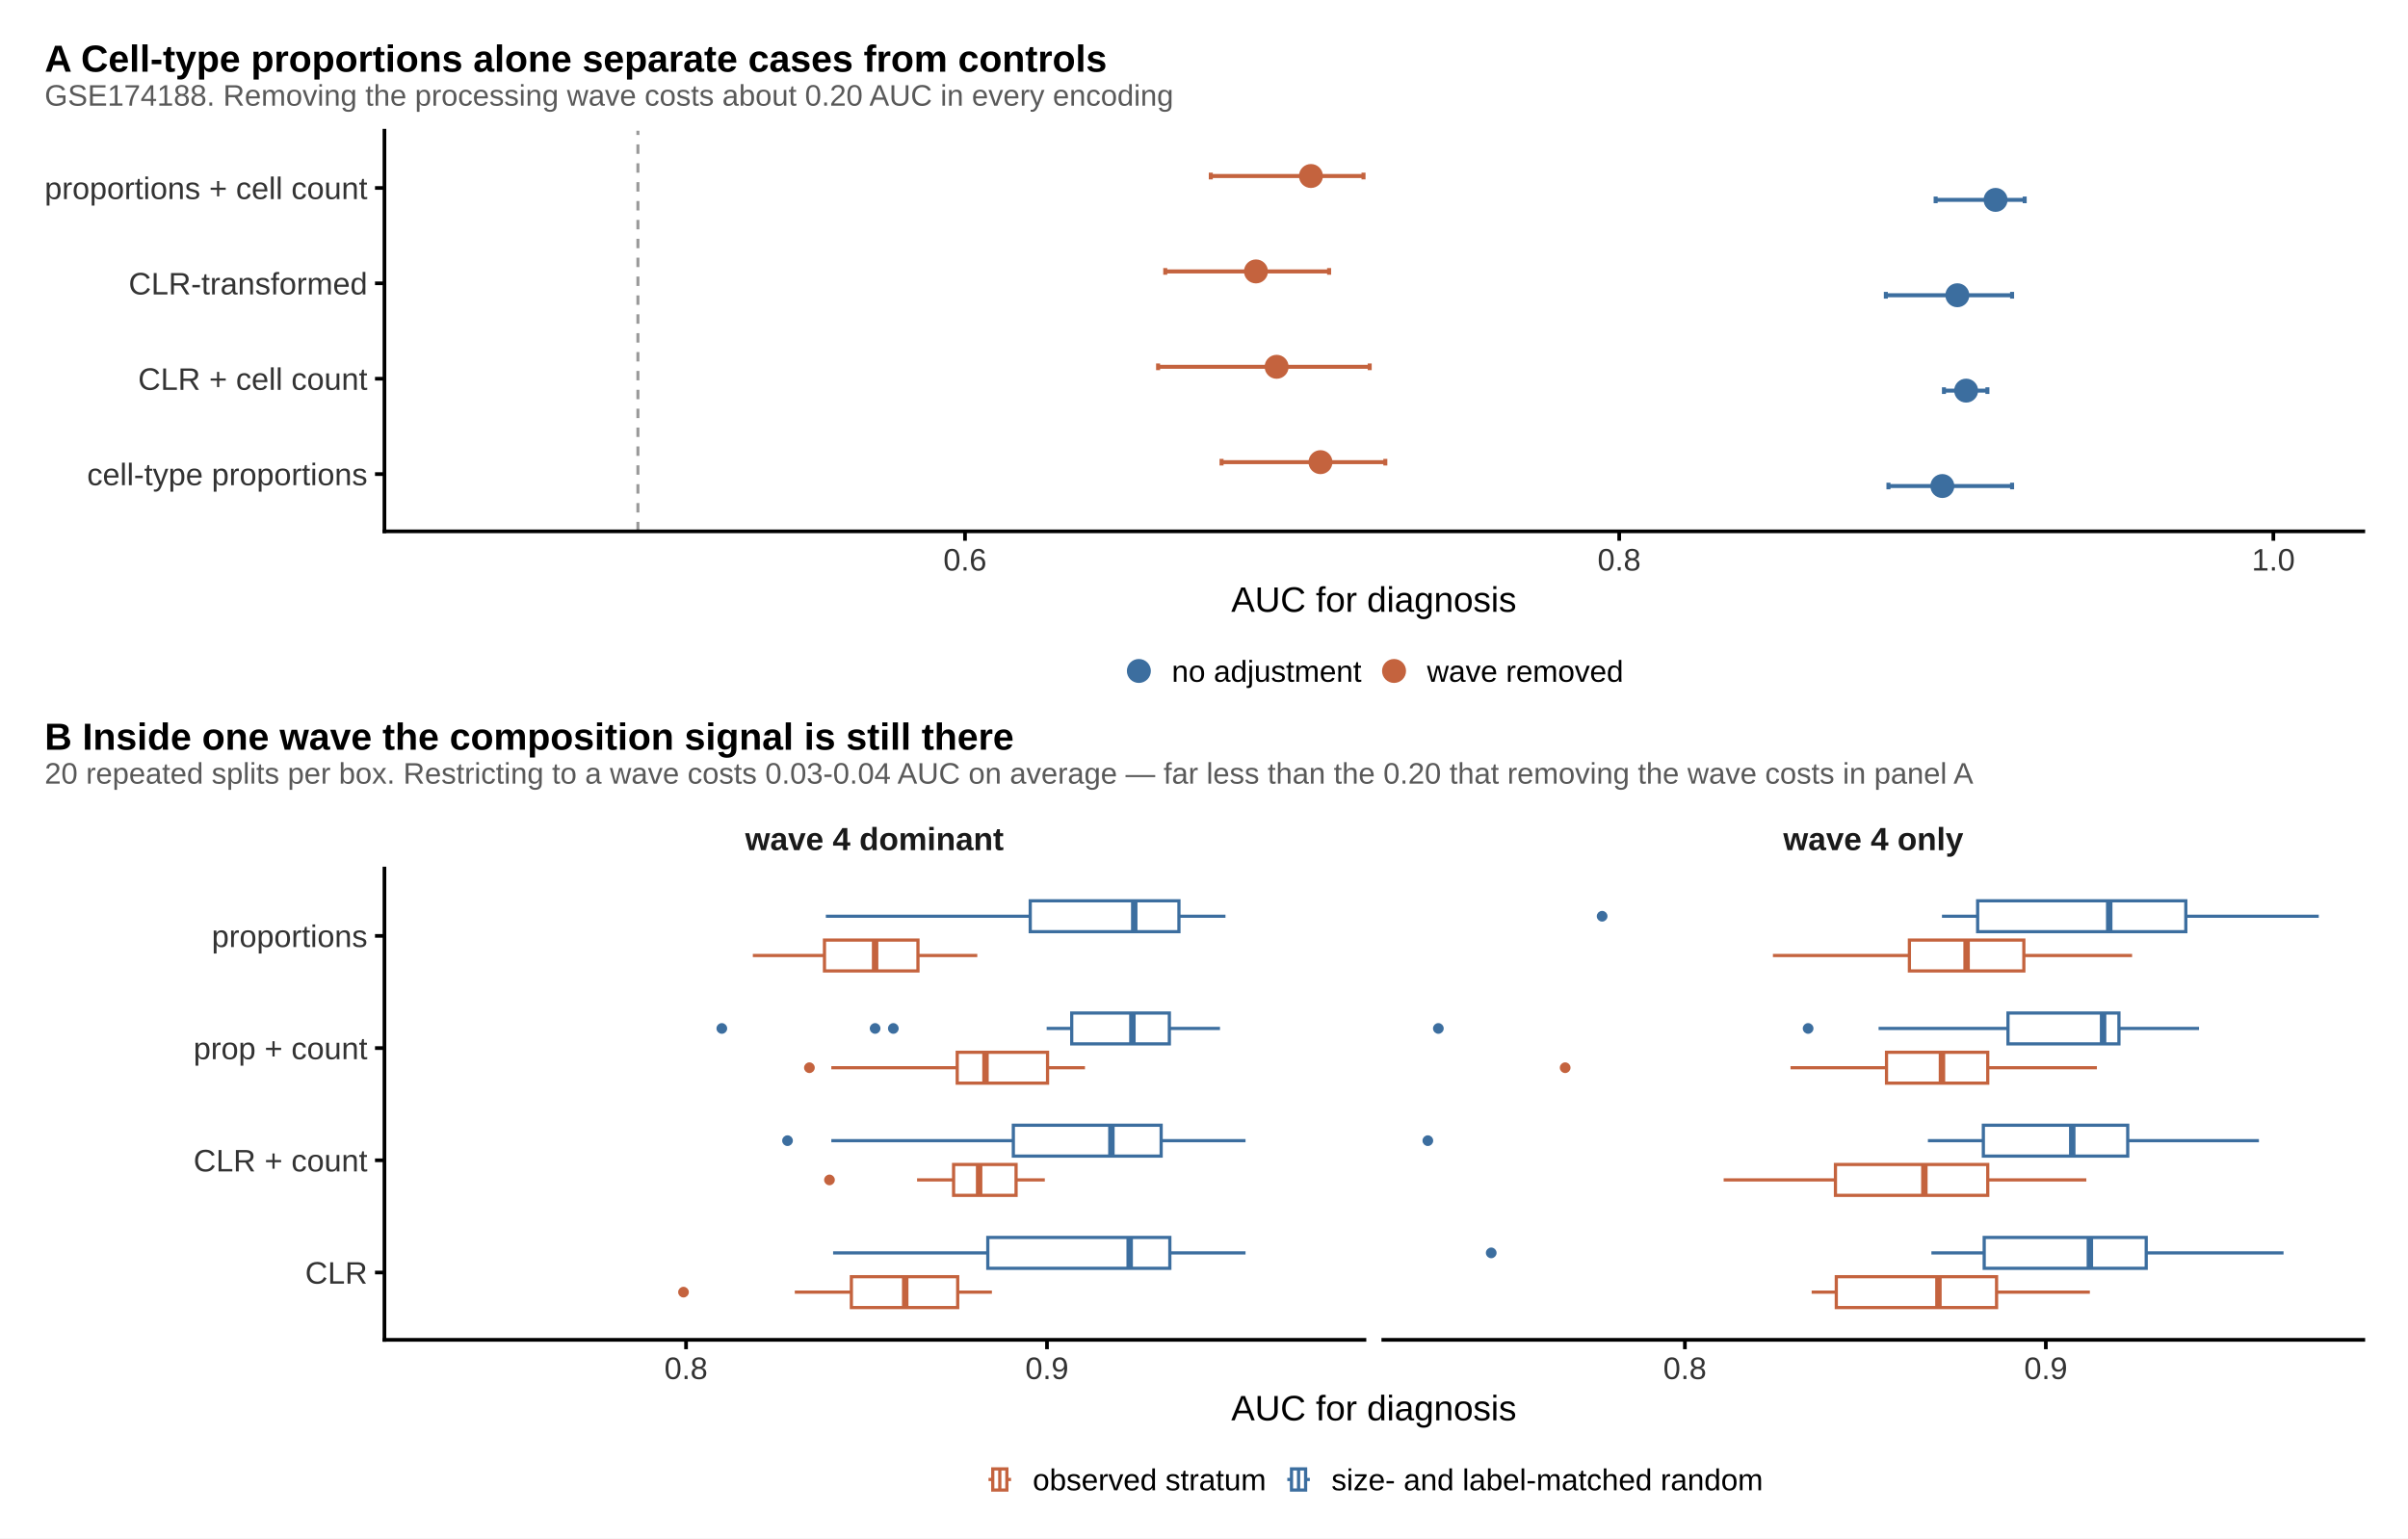
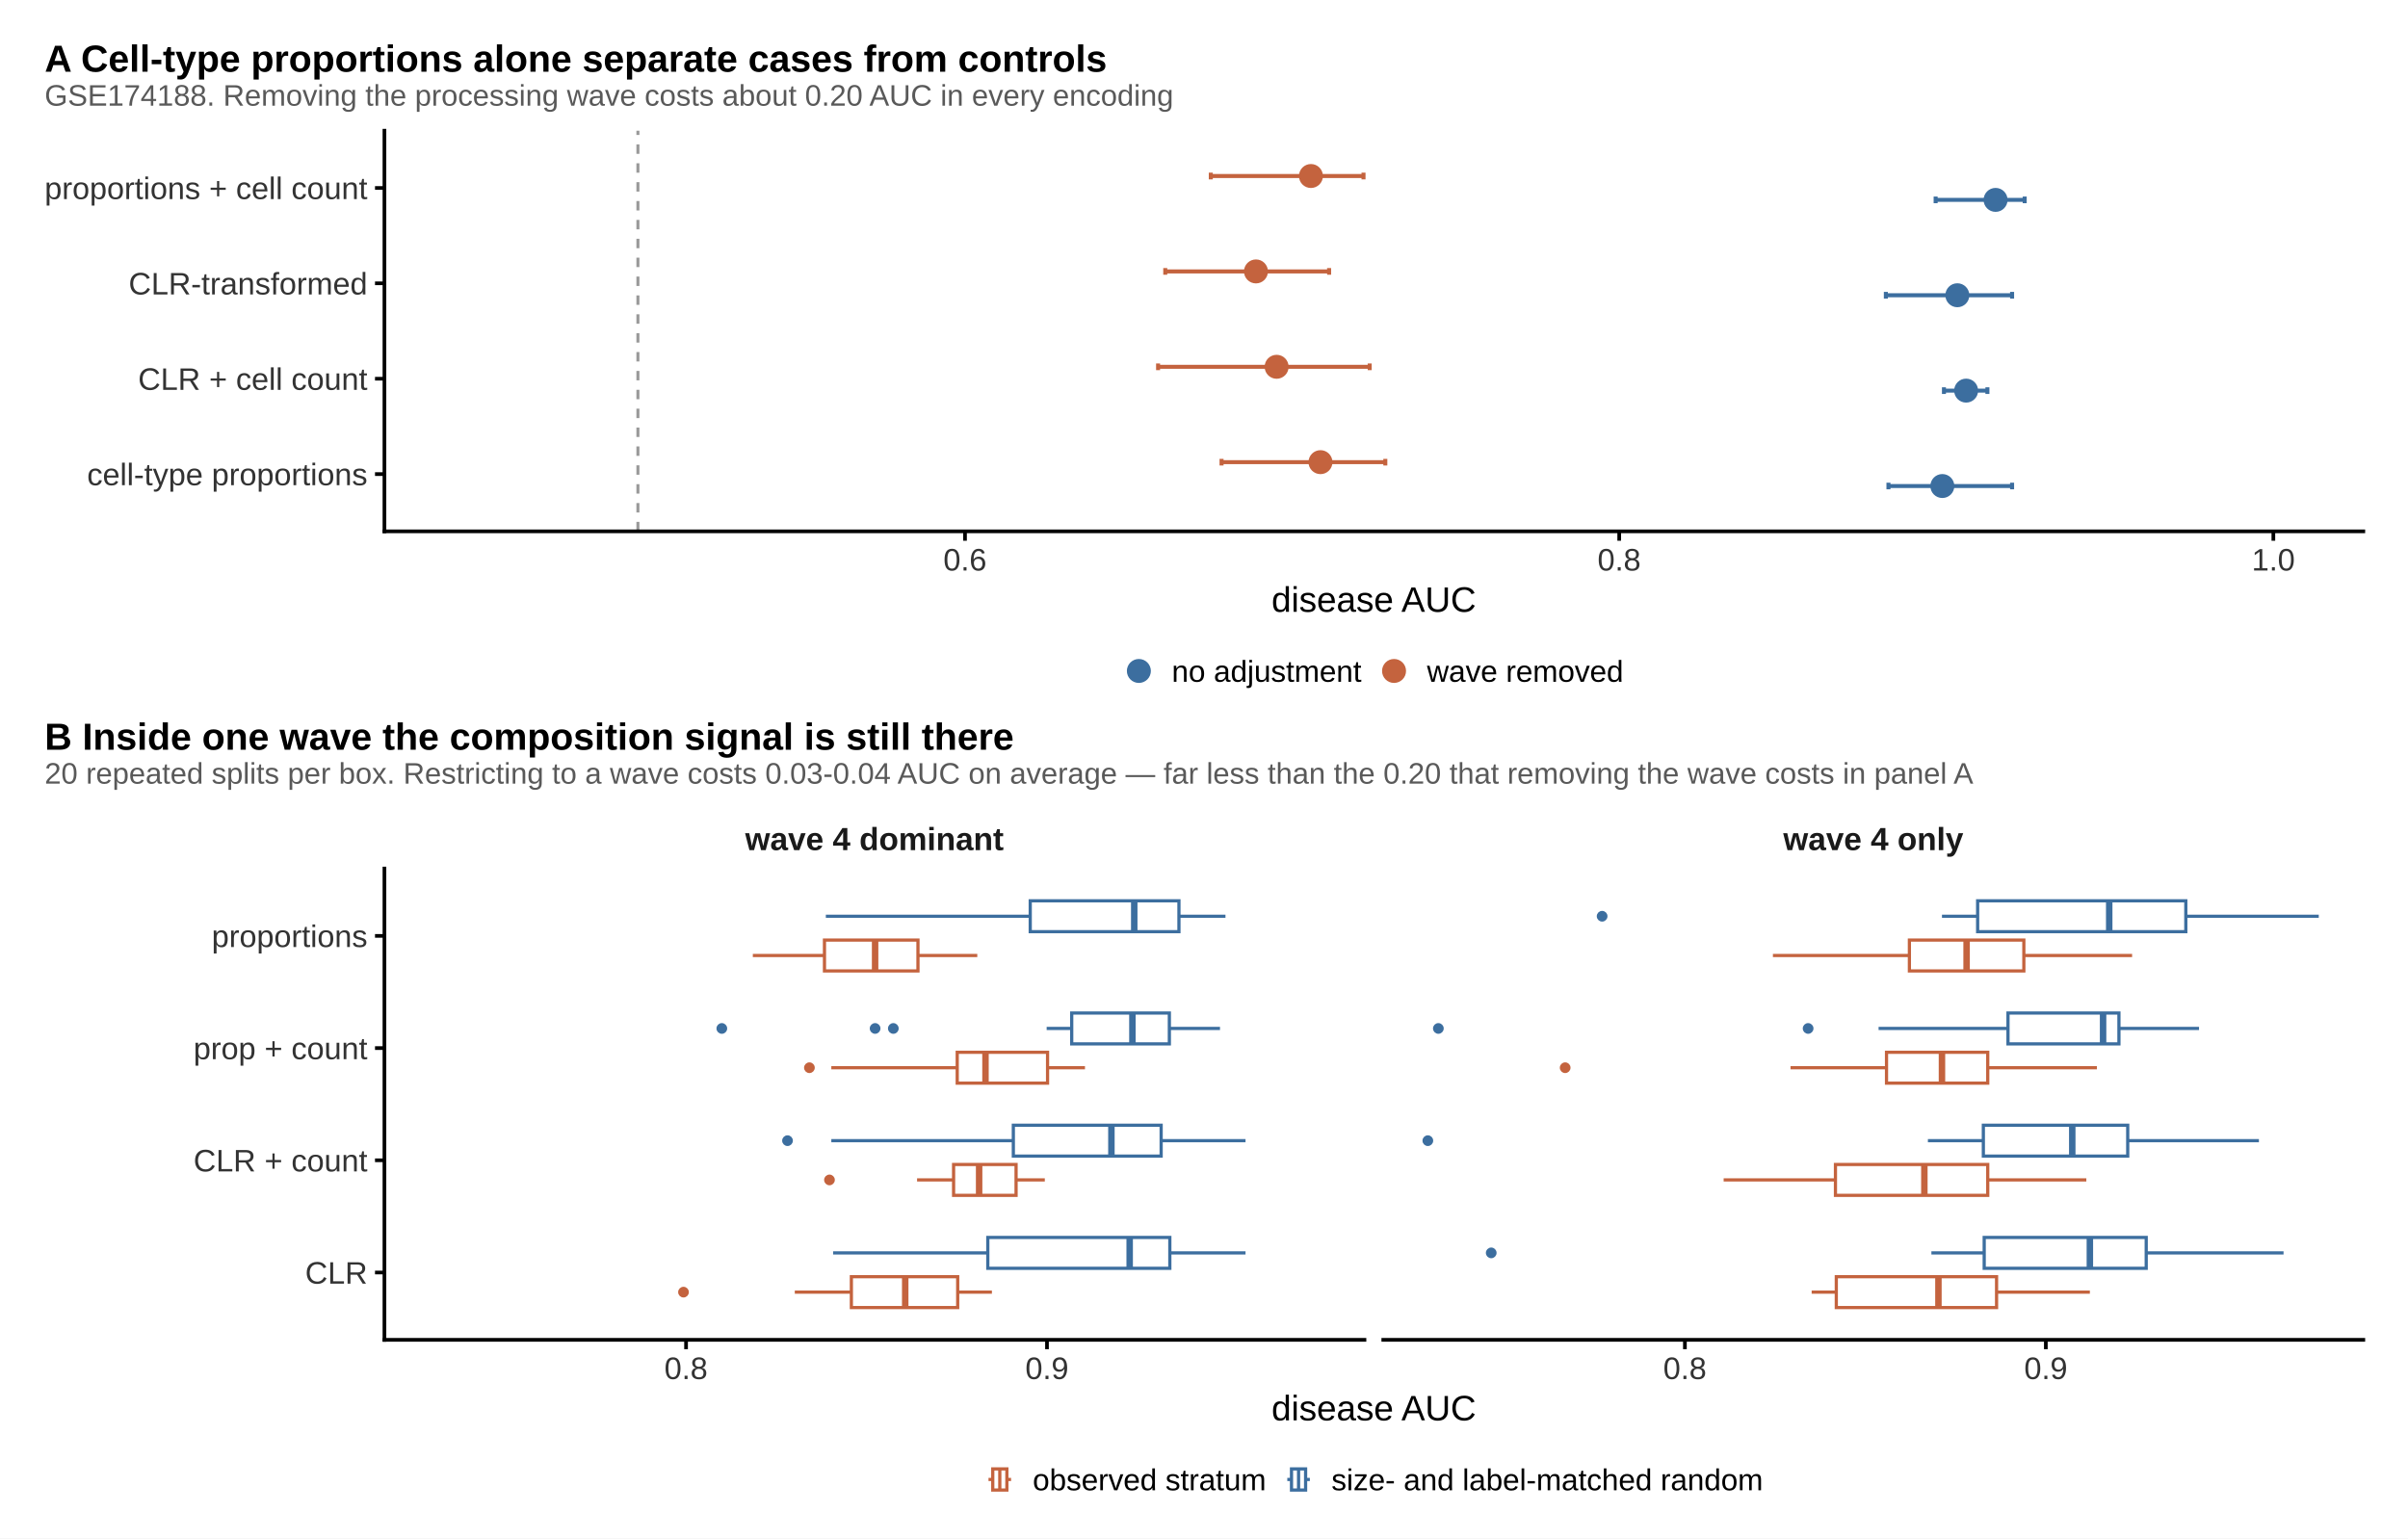
<svg xmlns="http://www.w3.org/2000/svg" width="510.24pt" height="325.98pt" viewBox="0 0 510.24 325.98">
  <g class="svglite">
    <defs>
      <style type="text/css">
    .svglite line, .svglite polyline, .svglite polygon, .svglite path, .svglite rect, .svglite circle {
      fill: none;
      stroke: #000000;
      stroke-linecap: round;
      stroke-linejoin: round;
      stroke-miterlimit: 10.00;
    }
    .svglite text {
      white-space: pre;
    }
    .svglite g.glyphgroup path {
      fill: inherit;
      stroke: none;
    }
  </style>
    </defs>
    <rect width="100%" height="100%" style="stroke: none; fill: #FFFFFF;" />
    <defs>
      <clipPath id="cpMC4wMHw1MTAuMjR8MC4wMHwzMjUuOTg=">
        <rect x="0.00" y="0.00" width="510.24" height="325.98" />
      </clipPath>
    </defs>
    <g clip-path="url(#cpMC4wMHw1MTAuMjR8MC4wMHwzMjUuOTg=)">
      <rect x="0.00" y="0.00" width="510.24" height="325.98" style="stroke-width: 1.07; stroke: #FFFFFF; fill: #FFFFFF;" />
    </g>
    <defs>
      <clipPath id="cpODEuNDZ8NTAwLjc3fDI3LjcwfDI4My45NA==">
        <rect x="81.46" y="27.70" width="419.31" height="256.24" />
      </clipPath>
    </defs>
    <g clip-path="url(#cpODEuNDZ8NTAwLjc3fDI3LjcwfDI4My45NA==)">
</g>
    <g clip-path="url(#cpMC4wMHw1MTAuMjR8MC4wMHwzMjUuOTg=)">
</g>
    <defs>
      <clipPath id="cpNS40OHw1MDQuNzZ8NS40OHwxNDkuMTY=">
        <rect x="5.48" y="5.48" width="499.28" height="143.68" />
      </clipPath>
    </defs>
    <g clip-path="url(#cpNS40OHw1MDQuNzZ8NS40OHwxNDkuMTY=)">
      <rect x="5.48" y="5.48" width="499.28" height="143.68" style="stroke-width: 0.78; stroke: #FFFFFF; fill: #FFFFFF;" />
    </g>
    <g clip-path="url(#cpMC4wMHw1MTAuMjR8MC4wMHwzMjUuOTg=)">
</g>
    <defs>
      <clipPath id="cpNS40OHw1MDQuNzZ8MTQ5LjE2fDMyMC41MA==">
        <rect x="5.48" y="149.16" width="499.28" height="171.34" />
      </clipPath>
    </defs>
    <g clip-path="url(#cpNS40OHw1MDQuNzZ8MTQ5LjE2fDMyMC41MA==)">
      <rect x="5.48" y="149.16" width="499.28" height="171.34" style="stroke-width: 0.78; stroke: #FFFFFF; fill: #FFFFFF;" />
    </g>
    <g clip-path="url(#cpMC4wMHw1MTAuMjR8MC4wMHwzMjUuOTg=)">
</g>
    <defs>
      <clipPath id="cpODEuNDZ8NTAwLjc3fDI3LjcwfDExMi42MA==">
        <rect x="81.46" y="27.70" width="419.31" height="84.90" />
      </clipPath>
    </defs>
    <g clip-path="url(#cpODEuNDZ8NTAwLjc3fDI3LjcwfDExMi42MA==)">
      <rect x="81.46" y="27.70" width="419.31" height="84.90" style="stroke-width: 0.78; stroke: none; fill: #FFFFFF;" />
      <line x1="135.17" y1="112.60" x2="135.17" y2="27.70" style="stroke-width: 0.64; stroke: #999999; stroke-dasharray: 2.00,2.00; stroke-linecap: butt;" />
      <polyline points="281.63,58.22 281.63,56.81 " style="stroke-width: 0.85; stroke: #C4633E; stroke-linecap: butt;" />
      <polyline points="281.63,57.52 246.91,57.52 " style="stroke-width: 0.85; stroke: #C4633E; stroke-linecap: butt;" />
      <polyline points="246.91,58.22 246.91,56.81 " style="stroke-width: 0.85; stroke: #C4633E; stroke-linecap: butt;" />
      <polyline points="426.35,63.28 426.35,61.86 " style="stroke-width: 0.85; stroke: #3C6E9F; stroke-linecap: butt;" />
      <polyline points="426.35,62.57 399.60,62.57 " style="stroke-width: 0.85; stroke: #3C6E9F; stroke-linecap: butt;" />
      <polyline points="399.60,63.28 399.60,61.86 " style="stroke-width: 0.85; stroke: #3C6E9F; stroke-linecap: butt;" />
      <polyline points="290.23,78.44 290.23,77.02 " style="stroke-width: 0.85; stroke: #C4633E; stroke-linecap: butt;" />
      <polyline points="290.23,77.73 245.39,77.73 " style="stroke-width: 0.85; stroke: #C4633E; stroke-linecap: butt;" />
      <polyline points="245.39,78.44 245.39,77.02 " style="stroke-width: 0.85; stroke: #C4633E; stroke-linecap: butt;" />
      <polyline points="421.12,83.49 421.12,82.08 " style="stroke-width: 0.85; stroke: #3C6E9F; stroke-linecap: butt;" />
      <polyline points="421.12,82.78 411.91,82.78 " style="stroke-width: 0.85; stroke: #3C6E9F; stroke-linecap: butt;" />
      <polyline points="411.91,83.49 411.91,82.08 " style="stroke-width: 0.85; stroke: #3C6E9F; stroke-linecap: butt;" />
      <polyline points="288.92,38.01 288.92,36.59 " style="stroke-width: 0.85; stroke: #C4633E; stroke-linecap: butt;" />
      <polyline points="288.92,37.30 256.56,37.30 " style="stroke-width: 0.85; stroke: #C4633E; stroke-linecap: butt;" />
      <polyline points="256.56,38.01 256.56,36.59 " style="stroke-width: 0.85; stroke: #C4633E; stroke-linecap: butt;" />
      <polyline points="429.02,43.06 429.02,41.65 " style="stroke-width: 0.85; stroke: #3C6E9F; stroke-linecap: butt;" />
      <polyline points="429.02,42.36 410.15,42.36 " style="stroke-width: 0.85; stroke: #3C6E9F; stroke-linecap: butt;" />
      <polyline points="410.15,43.06 410.15,41.65 " style="stroke-width: 0.85; stroke: #3C6E9F; stroke-linecap: butt;" />
      <polyline points="293.54,98.65 293.54,97.24 " style="stroke-width: 0.85; stroke: #C4633E; stroke-linecap: butt;" />
      <polyline points="293.54,97.94 258.84,97.94 " style="stroke-width: 0.85; stroke: #C4633E; stroke-linecap: butt;" />
      <polyline points="258.84,98.65 258.84,97.24 " style="stroke-width: 0.85; stroke: #C4633E; stroke-linecap: butt;" />
      <polyline points="426.35,103.70 426.35,102.29 " style="stroke-width: 0.85; stroke: #3C6E9F; stroke-linecap: butt;" />
      <polyline points="426.35,103.00 400.15,103.00 " style="stroke-width: 0.85; stroke: #3C6E9F; stroke-linecap: butt;" />
      <polyline points="400.15,103.70 400.15,102.29 " style="stroke-width: 0.85; stroke: #3C6E9F; stroke-linecap: butt;" />
      <circle cx="266.13" cy="57.52" r="2.28" style="stroke-width: 0.52; stroke: #C4633E; fill: #C4633E;" />
      <circle cx="414.75" cy="62.57" r="2.28" style="stroke-width: 0.52; stroke: #3C6E9F; fill: #3C6E9F;" />
      <circle cx="270.51" cy="77.73" r="2.28" style="stroke-width: 0.52; stroke: #C4633E; fill: #C4633E;" />
      <circle cx="416.61" cy="82.78" r="2.28" style="stroke-width: 0.52; stroke: #3C6E9F; fill: #3C6E9F;" />
      <circle cx="277.78" cy="37.30" r="2.28" style="stroke-width: 0.52; stroke: #C4633E; fill: #C4633E;" />
      <circle cx="422.85" cy="42.36" r="2.28" style="stroke-width: 0.52; stroke: #3C6E9F; fill: #3C6E9F;" />
      <circle cx="279.80" cy="97.94" r="2.28" style="stroke-width: 0.52; stroke: #C4633E; fill: #C4633E;" />
      <circle cx="411.57" cy="103.00" r="2.28" style="stroke-width: 0.52; stroke: #3C6E9F; fill: #3C6E9F;" />
    </g>
    <g clip-path="url(#cpMC4wMHw1MTAuMjR8MC4wMHwzMjUuOTg=)">
      <polyline points="81.46,112.60 81.46,27.70 " style="stroke-width: 0.78; stroke-linecap: square;" />
      <text x="77.87" y="102.83" text-anchor="end" style="font-size: 6.60px;fill: #333333; font-family: &quot;Arial&quot;;" textLength="59.44px" lengthAdjust="spacingAndGlyphs">cell-type proportions</text>
      <text x="77.87" y="82.62" text-anchor="end" style="font-size: 6.60px;fill: #333333; font-family: &quot;Arial&quot;;" textLength="48.58px" lengthAdjust="spacingAndGlyphs">CLR + cell count</text>
      <text x="77.87" y="62.40" text-anchor="end" style="font-size: 6.60px;fill: #333333; font-family: &quot;Arial&quot;;" textLength="50.62px" lengthAdjust="spacingAndGlyphs">CLR-transformed</text>
      <text x="77.87" y="42.19" text-anchor="end" style="font-size: 6.60px;fill: #333333; font-family: &quot;Arial&quot;;" textLength="68.41px" lengthAdjust="spacingAndGlyphs">proportions + cell count</text>
      <polyline points="79.46,100.47 81.46,100.47 " style="stroke-width: 0.78; stroke-linecap: butt;" />
      <polyline points="79.46,80.26 81.46,80.26 " style="stroke-width: 0.78; stroke-linecap: butt;" />
      <polyline points="79.46,60.04 81.46,60.04 " style="stroke-width: 0.78; stroke-linecap: butt;" />
      <polyline points="79.46,39.83 81.46,39.83 " style="stroke-width: 0.78; stroke-linecap: butt;" />
      <polyline points="81.46,112.60 500.77,112.60 " style="stroke-width: 0.78; stroke-linecap: square;" />
      <polyline points="204.48,114.59 204.48,112.60 " style="stroke-width: 0.78; stroke-linecap: butt;" />
      <polyline points="343.10,114.59 343.10,112.60 " style="stroke-width: 0.78; stroke-linecap: butt;" />
      <polyline points="481.71,114.59 481.71,112.60 " style="stroke-width: 0.78; stroke-linecap: butt;" />
      <text x="204.48" y="120.91" text-anchor="middle" style="font-size: 6.60px;fill: #333333; font-family: &quot;Arial&quot;;" textLength="9.17px" lengthAdjust="spacingAndGlyphs">0.6</text>
      <text x="343.10" y="120.91" text-anchor="middle" style="font-size: 6.60px;fill: #333333; font-family: &quot;Arial&quot;;" textLength="9.17px" lengthAdjust="spacingAndGlyphs">0.8</text>
      <text x="481.71" y="120.91" text-anchor="middle" style="font-size: 6.60px;fill: #333333; font-family: &quot;Arial&quot;;" textLength="9.17px" lengthAdjust="spacingAndGlyphs">1.0</text>
-       <text x="291.11" y="129.65" text-anchor="middle" style="font-size: 7.50px; font-family: &quot;Arial&quot;;" textLength="60.45px" lengthAdjust="spacingAndGlyphs">AUC for diagnosis</text>
+       <text x="291.11" y="129.65" text-anchor="middle" style="font-size: 7.50px; font-family: &quot;Arial&quot;;" textLength="43.38px" lengthAdjust="spacingAndGlyphs">disease AUC</text>
      <rect x="238.33" y="139.20" width="105.57" height="5.98" style="stroke-width: 0.78; stroke: none; fill: #FFFFFF;" />
      <rect x="238.33" y="139.20" width="5.98" height="5.98" style="stroke-width: 0.78; stroke: none; fill: #FFFFFF;" />
      <line x1="238.93" y1="142.19" x2="243.71" y2="142.19" style="stroke-width: 0.85; stroke: #3C6E9F; stroke-linecap: butt;" />
      <circle cx="241.32" cy="142.19" r="2.28" style="stroke-width: 0.52; stroke: #3C6E9F; fill: #3C6E9F;" />
      <rect x="292.40" y="139.20" width="5.98" height="5.98" style="stroke-width: 0.78; stroke: none; fill: #FFFFFF;" />
      <line x1="293.00" y1="142.19" x2="297.78" y2="142.19" style="stroke-width: 0.85; stroke: #C4633E; stroke-linecap: butt;" />
      <circle cx="295.39" cy="142.19" r="2.28" style="stroke-width: 0.52; stroke: #C4633E; fill: #C4633E;" />
      <text x="248.29" y="144.48" style="font-size: 6.40px; font-family: &quot;Arial&quot;;" textLength="40.12px" lengthAdjust="spacingAndGlyphs">no adjustment</text>
      <text x="302.37" y="144.48" style="font-size: 6.40px; font-family: &quot;Arial&quot;;" textLength="41.53px" lengthAdjust="spacingAndGlyphs">wave removed</text>
      <text x="9.46" y="22.39" style="font-size: 6.30px;fill: #595959; font-family: &quot;Arial&quot;;" textLength="239.12px" lengthAdjust="spacingAndGlyphs">GSE174188. Removing the processing wave costs about 0.20 AUC in every encoding</text>
      <text x="9.46" y="15.20" style="font-size: 8.00px; font-weight: bold; font-family: &quot;Arial&quot;;" textLength="229.64px" lengthAdjust="spacingAndGlyphs">A   Cell-type proportions alone separate cases from controls</text>
    </g>
    <defs>
      <clipPath id="cpODEuNDZ8Mjg5LjEyfDE4NC4wNnwyODMuOTQ=">
        <rect x="81.46" y="184.06" width="207.66" height="99.88" />
      </clipPath>
    </defs>
    <g clip-path="url(#cpODEuNDZ8Mjg5LjEyfDE4NC4wNnwyODMuOTQ=)">
      <rect x="81.46" y="184.06" width="207.66" height="99.88" style="stroke-width: 0.78; stroke: none; fill: #FFFFFF;" />
      <circle cx="144.83" cy="273.83" r="0.78" style="stroke-width: 0.71; stroke: #C4633E; fill: #C4633E;" />
      <line x1="202.93" y1="273.83" x2="210.18" y2="273.83" style="stroke-width: 0.68; stroke: #C4633E; stroke-linecap: butt;" />
      <line x1="180.40" y1="273.83" x2="168.41" y2="273.83" style="stroke-width: 0.68; stroke: #C4633E; stroke-linecap: butt;" />
      <polygon points="202.93,277.10 180.40,277.10 180.40,270.56 202.93,270.56 202.93,277.10 " style="stroke-width: 0.68; stroke: #C4633E; stroke-linecap: butt; stroke-linejoin: miter; fill: #FFFFFF;" />
      <line x1="191.81" y1="277.10" x2="191.81" y2="270.56" style="stroke-width: 1.37; stroke: #C4633E; stroke-linecap: butt; stroke-linejoin: miter;" />
      <line x1="247.88" y1="265.51" x2="263.92" y2="265.51" style="stroke-width: 0.68; stroke: #3C6E9F; stroke-linecap: butt;" />
      <line x1="209.31" y1="265.51" x2="176.53" y2="265.51" style="stroke-width: 0.68; stroke: #3C6E9F; stroke-linecap: butt;" />
      <polygon points="247.88,268.78 209.31,268.78 209.31,262.24 247.88,262.24 247.88,268.78 " style="stroke-width: 0.68; stroke: #3C6E9F; stroke-linecap: butt; stroke-linejoin: miter; fill: #FFFFFF;" />
      <line x1="239.37" y1="268.78" x2="239.37" y2="262.24" style="stroke-width: 1.37; stroke: #3C6E9F; stroke-linecap: butt; stroke-linejoin: miter;" />
      <circle cx="175.76" cy="250.05" r="0.78" style="stroke-width: 0.71; stroke: #C4633E; fill: #C4633E;" />
      <line x1="215.30" y1="250.05" x2="221.39" y2="250.05" style="stroke-width: 0.68; stroke: #C4633E; stroke-linecap: butt;" />
      <line x1="202.06" y1="250.05" x2="194.32" y2="250.05" style="stroke-width: 0.68; stroke: #C4633E; stroke-linecap: butt;" />
      <polygon points="215.30,253.32 202.06,253.32 202.06,246.78 215.30,246.78 215.30,253.32 " style="stroke-width: 0.68; stroke: #C4633E; stroke-linecap: butt; stroke-linejoin: miter; fill: #FFFFFF;" />
      <line x1="207.47" y1="253.32" x2="207.47" y2="246.78" style="stroke-width: 1.37; stroke: #C4633E; stroke-linecap: butt; stroke-linejoin: miter;" />
      <circle cx="166.87" cy="241.73" r="0.78" style="stroke-width: 0.71; stroke: #3C6E9F; fill: #3C6E9F;" />
      <line x1="246.04" y1="241.73" x2="263.92" y2="241.73" style="stroke-width: 0.68; stroke: #3C6E9F; stroke-linecap: butt;" />
      <line x1="214.72" y1="241.73" x2="176.15" y2="241.73" style="stroke-width: 0.68; stroke: #3C6E9F; stroke-linecap: butt;" />
      <polygon points="246.04,245.00 214.72,245.00 214.72,238.46 246.04,238.46 246.04,245.00 " style="stroke-width: 0.68; stroke: #3C6E9F; stroke-linecap: butt; stroke-linejoin: miter; fill: #FFFFFF;" />
      <line x1="235.50" y1="245.00" x2="235.50" y2="238.46" style="stroke-width: 1.37; stroke: #3C6E9F; stroke-linecap: butt; stroke-linejoin: miter;" />
      <circle cx="171.51" cy="226.27" r="0.78" style="stroke-width: 0.71; stroke: #C4633E; fill: #C4633E;" />
      <line x1="221.97" y1="226.27" x2="229.90" y2="226.27" style="stroke-width: 0.68; stroke: #C4633E; stroke-linecap: butt;" />
      <line x1="202.83" y1="226.27" x2="176.15" y2="226.27" style="stroke-width: 0.68; stroke: #C4633E; stroke-linecap: butt;" />
      <polygon points="221.97,229.54 202.83,229.54 202.83,223.00 221.97,223.00 221.97,229.54 " style="stroke-width: 0.68; stroke: #C4633E; stroke-linecap: butt; stroke-linejoin: miter; fill: #FFFFFF;" />
      <line x1="208.82" y1="229.54" x2="208.82" y2="223.00" style="stroke-width: 1.37; stroke: #C4633E; stroke-linecap: butt; stroke-linejoin: miter;" />
      <circle cx="185.43" cy="217.95" r="0.78" style="stroke-width: 0.71; stroke: #3C6E9F; fill: #3C6E9F;" />
      <circle cx="189.29" cy="217.95" r="0.78" style="stroke-width: 0.71; stroke: #3C6E9F; fill: #3C6E9F;" />
      <circle cx="152.95" cy="217.95" r="0.78" style="stroke-width: 0.71; stroke: #3C6E9F; fill: #3C6E9F;" />
      <line x1="247.78" y1="217.95" x2="258.51" y2="217.95" style="stroke-width: 0.68; stroke: #3C6E9F; stroke-linecap: butt;" />
      <line x1="227.09" y1="217.95" x2="221.78" y2="217.95" style="stroke-width: 0.68; stroke: #3C6E9F; stroke-linecap: butt;" />
      <polygon points="247.78,221.22 227.09,221.22 227.09,214.68 247.78,214.68 247.78,221.22 " style="stroke-width: 0.68; stroke: #3C6E9F; stroke-linecap: butt; stroke-linejoin: miter; fill: #FFFFFF;" />
      <line x1="239.95" y1="221.22" x2="239.95" y2="214.68" style="stroke-width: 1.37; stroke: #3C6E9F; stroke-linecap: butt; stroke-linejoin: miter;" />
      <line x1="194.51" y1="202.49" x2="207.08" y2="202.49" style="stroke-width: 0.68; stroke: #C4633E; stroke-linecap: butt;" />
      <line x1="174.70" y1="202.49" x2="159.52" y2="202.49" style="stroke-width: 0.68; stroke: #C4633E; stroke-linecap: butt;" />
      <polygon points="194.51,205.76 174.70,205.76 174.70,199.22 194.51,199.22 194.51,205.76 " style="stroke-width: 0.68; stroke: #C4633E; stroke-linecap: butt; stroke-linejoin: miter; fill: #FFFFFF;" />
      <line x1="185.43" y1="205.76" x2="185.43" y2="199.22" style="stroke-width: 1.37; stroke: #C4633E; stroke-linecap: butt; stroke-linejoin: miter;" />
      <line x1="249.81" y1="194.17" x2="259.67" y2="194.17" style="stroke-width: 0.68; stroke: #3C6E9F; stroke-linecap: butt;" />
      <line x1="218.30" y1="194.17" x2="174.99" y2="194.17" style="stroke-width: 0.68; stroke: #3C6E9F; stroke-linecap: butt;" />
      <polygon points="249.81,197.44 218.30,197.44 218.30,190.90 249.81,190.90 249.81,197.44 " style="stroke-width: 0.68; stroke: #3C6E9F; stroke-linecap: butt; stroke-linejoin: miter; fill: #FFFFFF;" />
      <line x1="240.34" y1="197.44" x2="240.34" y2="190.90" style="stroke-width: 1.37; stroke: #3C6E9F; stroke-linecap: butt; stroke-linejoin: miter;" />
    </g>
    <g clip-path="url(#cpMC4wMHw1MTAuMjR8MC4wMHwzMjUuOTg=)">
</g>
    <defs>
      <clipPath id="cpMjkzLjExfDUwMC43N3wxODQuMDZ8MjgzLjk0">
        <rect x="293.11" y="184.06" width="207.66" height="99.88" />
      </clipPath>
    </defs>
    <g clip-path="url(#cpMjkzLjExfDUwMC43N3wxODQuMDZ8MjgzLjk0)">
      <rect x="293.11" y="184.06" width="207.66" height="99.88" style="stroke-width: 0.78; stroke: none; fill: #FFFFFF;" />
      <line x1="423.06" y1="273.83" x2="442.83" y2="273.83" style="stroke-width: 0.68; stroke: #C4633E; stroke-linecap: butt;" />
      <line x1="389.10" y1="273.83" x2="383.88" y2="273.83" style="stroke-width: 0.68; stroke: #C4633E; stroke-linecap: butt;" />
      <polygon points="423.06,277.10 389.10,277.10 389.10,270.56 423.06,270.56 423.06,277.10 " style="stroke-width: 0.68; stroke: #C4633E; stroke-linecap: butt; stroke-linejoin: miter; fill: #FFFFFF;" />
      <line x1="410.74" y1="277.10" x2="410.74" y2="270.56" style="stroke-width: 1.37; stroke: #C4633E; stroke-linecap: butt; stroke-linejoin: miter;" />
      <circle cx="315.98" cy="265.51" r="0.78" style="stroke-width: 0.71; stroke: #3C6E9F; fill: #3C6E9F;" />
      <line x1="454.77" y1="265.51" x2="483.87" y2="265.51" style="stroke-width: 0.68; stroke: #3C6E9F; stroke-linecap: butt;" />
      <line x1="420.44" y1="265.51" x2="409.25" y2="265.51" style="stroke-width: 0.68; stroke: #3C6E9F; stroke-linecap: butt;" />
      <polygon points="454.77,268.78 420.44,268.78 420.44,262.24 454.77,262.24 454.77,268.78 " style="stroke-width: 0.68; stroke: #3C6E9F; stroke-linecap: butt; stroke-linejoin: miter; fill: #FFFFFF;" />
      <line x1="442.83" y1="268.78" x2="442.83" y2="262.24" style="stroke-width: 1.37; stroke: #3C6E9F; stroke-linecap: butt; stroke-linejoin: miter;" />
      <line x1="421.19" y1="250.05" x2="442.08" y2="250.05" style="stroke-width: 0.68; stroke: #C4633E; stroke-linecap: butt;" />
      <line x1="388.92" y1="250.05" x2="365.23" y2="250.05" style="stroke-width: 0.68; stroke: #C4633E; stroke-linecap: butt;" />
      <polygon points="421.19,253.32 388.92,253.32 388.92,246.78 421.19,246.78 421.19,253.32 " style="stroke-width: 0.68; stroke: #C4633E; stroke-linecap: butt; stroke-linejoin: miter; fill: #FFFFFF;" />
      <line x1="407.76" y1="253.32" x2="407.76" y2="246.78" style="stroke-width: 1.37; stroke: #C4633E; stroke-linecap: butt; stroke-linejoin: miter;" />
      <circle cx="302.55" cy="241.73" r="0.78" style="stroke-width: 0.71; stroke: #3C6E9F; fill: #3C6E9F;" />
      <line x1="450.85" y1="241.73" x2="478.65" y2="241.73" style="stroke-width: 0.68; stroke: #3C6E9F; stroke-linecap: butt;" />
      <line x1="420.26" y1="241.73" x2="408.51" y2="241.73" style="stroke-width: 0.68; stroke: #3C6E9F; stroke-linecap: butt;" />
      <polygon points="450.85,245.00 420.26,245.00 420.26,238.46 450.85,238.46 450.85,245.00 " style="stroke-width: 0.68; stroke: #3C6E9F; stroke-linecap: butt; stroke-linejoin: miter; fill: #FFFFFF;" />
      <line x1="439.10" y1="245.00" x2="439.10" y2="238.46" style="stroke-width: 1.37; stroke: #3C6E9F; stroke-linecap: butt; stroke-linejoin: miter;" />
      <circle cx="331.65" cy="226.27" r="0.78" style="stroke-width: 0.71; stroke: #C4633E; fill: #C4633E;" />
      <line x1="421.19" y1="226.27" x2="444.32" y2="226.27" style="stroke-width: 0.68; stroke: #C4633E; stroke-linecap: butt;" />
      <line x1="399.74" y1="226.27" x2="379.40" y2="226.27" style="stroke-width: 0.68; stroke: #C4633E; stroke-linecap: butt;" />
      <polygon points="421.19,229.54 399.74,229.54 399.74,223.00 421.19,223.00 421.19,229.54 " style="stroke-width: 0.68; stroke: #C4633E; stroke-linecap: butt; stroke-linejoin: miter; fill: #FFFFFF;" />
      <line x1="411.49" y1="229.54" x2="411.49" y2="223.00" style="stroke-width: 1.37; stroke: #C4633E; stroke-linecap: butt; stroke-linejoin: miter;" />
      <circle cx="304.78" cy="217.95" r="0.78" style="stroke-width: 0.71; stroke: #3C6E9F; fill: #3C6E9F;" />
      <circle cx="383.13" cy="217.95" r="0.78" style="stroke-width: 0.71; stroke: #3C6E9F; fill: #3C6E9F;" />
      <line x1="448.99" y1="217.95" x2="465.96" y2="217.95" style="stroke-width: 0.68; stroke: #3C6E9F; stroke-linecap: butt;" />
      <line x1="425.48" y1="217.95" x2="398.06" y2="217.95" style="stroke-width: 0.68; stroke: #3C6E9F; stroke-linecap: butt;" />
      <polygon points="448.99,221.22 425.48,221.22 425.48,214.68 448.99,214.68 448.99,221.22 " style="stroke-width: 0.68; stroke: #3C6E9F; stroke-linecap: butt; stroke-linejoin: miter; fill: #FFFFFF;" />
      <line x1="445.63" y1="221.22" x2="445.63" y2="214.68" style="stroke-width: 1.37; stroke: #3C6E9F; stroke-linecap: butt; stroke-linejoin: miter;" />
      <line x1="428.84" y1="202.49" x2="451.78" y2="202.49" style="stroke-width: 0.68; stroke: #C4633E; stroke-linecap: butt;" />
      <line x1="404.59" y1="202.49" x2="375.67" y2="202.49" style="stroke-width: 0.68; stroke: #C4633E; stroke-linecap: butt;" />
      <polygon points="428.84,205.76 404.59,205.76 404.59,199.22 428.84,199.22 428.84,205.76 " style="stroke-width: 0.68; stroke: #C4633E; stroke-linecap: butt; stroke-linejoin: miter; fill: #FFFFFF;" />
      <line x1="416.71" y1="205.76" x2="416.71" y2="199.22" style="stroke-width: 1.37; stroke: #C4633E; stroke-linecap: butt; stroke-linejoin: miter;" />
      <circle cx="339.48" cy="194.17" r="0.78" style="stroke-width: 0.71; stroke: #3C6E9F; fill: #3C6E9F;" />
      <line x1="463.16" y1="194.17" x2="491.33" y2="194.17" style="stroke-width: 0.68; stroke: #3C6E9F; stroke-linecap: butt;" />
      <line x1="419.05" y1="194.17" x2="411.49" y2="194.17" style="stroke-width: 0.68; stroke: #3C6E9F; stroke-linecap: butt;" />
      <polygon points="463.16,197.44 419.05,197.44 419.05,190.90 463.16,190.90 463.16,197.44 " style="stroke-width: 0.68; stroke: #3C6E9F; stroke-linecap: butt; stroke-linejoin: miter; fill: #FFFFFF;" />
      <line x1="446.93" y1="197.44" x2="446.93" y2="190.90" style="stroke-width: 1.37; stroke: #3C6E9F; stroke-linecap: butt; stroke-linejoin: miter;" />
    </g>
    <g clip-path="url(#cpMC4wMHw1MTAuMjR8MC4wMHwzMjUuOTg=)">
</g>
    <defs>
      <clipPath id="cpODEuNDZ8Mjg5LjEyfDE3MS4zOHwxODQuMDY=">
        <rect x="81.46" y="171.38" width="207.66" height="12.68" />
      </clipPath>
    </defs>
    <g clip-path="url(#cpODEuNDZ8Mjg5LjEyfDE3MS4zOHwxODQuMDY=)">
      <text x="185.29" y="180.16" text-anchor="middle" style="font-size: 6.80px; font-weight: bold;fill: #1A1A1A; font-family: &quot;Arial&quot;;" textLength="54.80px" lengthAdjust="spacingAndGlyphs">wave 4 dominant</text>
    </g>
    <g clip-path="url(#cpMC4wMHw1MTAuMjR8MC4wMHwzMjUuOTg=)">
</g>
    <defs>
      <clipPath id="cpMjkzLjExfDUwMC43N3wxNzEuMzh8MTg0LjA2">
        <rect x="293.11" y="171.38" width="207.66" height="12.68" />
      </clipPath>
    </defs>
    <g clip-path="url(#cpMjkzLjExfDUwMC43N3wxNzEuMzh8MTg0LjA2)">
      <text x="396.94" y="180.16" text-anchor="middle" style="font-size: 6.80px; font-weight: bold;fill: #1A1A1A; font-family: &quot;Arial&quot;;" textLength="38.17px" lengthAdjust="spacingAndGlyphs">wave 4 only</text>
    </g>
    <g clip-path="url(#cpMC4wMHw1MTAuMjR8MC4wMHwzMjUuOTg=)">
      <polyline points="81.46,283.94 289.12,283.94 " style="stroke-width: 0.78; stroke-linecap: square;" />
      <polyline points="145.37,285.93 145.37,283.94 " style="stroke-width: 0.78; stroke-linecap: butt;" />
      <polyline points="221.85,285.93 221.85,283.94 " style="stroke-width: 0.78; stroke-linecap: butt;" />
      <text x="145.37" y="292.25" text-anchor="middle" style="font-size: 6.60px;fill: #333333; font-family: &quot;Arial&quot;;" textLength="9.17px" lengthAdjust="spacingAndGlyphs">0.8</text>
      <text x="221.85" y="292.25" text-anchor="middle" style="font-size: 6.60px;fill: #333333; font-family: &quot;Arial&quot;;" textLength="9.17px" lengthAdjust="spacingAndGlyphs">0.9</text>
      <polyline points="293.11,283.94 500.77,283.94 " style="stroke-width: 0.78; stroke-linecap: square;" />
      <polyline points="357.02,285.93 357.02,283.94 " style="stroke-width: 0.78; stroke-linecap: butt;" />
      <polyline points="433.50,285.93 433.50,283.94 " style="stroke-width: 0.78; stroke-linecap: butt;" />
      <text x="357.02" y="292.25" text-anchor="middle" style="font-size: 6.60px;fill: #333333; font-family: &quot;Arial&quot;;" textLength="9.17px" lengthAdjust="spacingAndGlyphs">0.8</text>
      <text x="433.50" y="292.25" text-anchor="middle" style="font-size: 6.60px;fill: #333333; font-family: &quot;Arial&quot;;" textLength="9.17px" lengthAdjust="spacingAndGlyphs">0.9</text>
      <polyline points="81.46,283.94 81.46,184.06 " style="stroke-width: 0.78; stroke-linecap: square;" />
      <text x="77.87" y="272.03" text-anchor="end" style="font-size: 6.60px;fill: #333333; font-family: &quot;Arial&quot;;" textLength="13.20px" lengthAdjust="spacingAndGlyphs">CLR</text>
      <text x="77.87" y="248.25" text-anchor="end" style="font-size: 6.60px;fill: #333333; font-family: &quot;Arial&quot;;" textLength="36.84px" lengthAdjust="spacingAndGlyphs">CLR + count</text>
      <text x="77.87" y="224.47" text-anchor="end" style="font-size: 6.60px;fill: #333333; font-family: &quot;Arial&quot;;" textLength="36.86px" lengthAdjust="spacingAndGlyphs">prop + count</text>
      <text x="77.87" y="200.69" text-anchor="end" style="font-size: 6.60px;fill: #333333; font-family: &quot;Arial&quot;;" textLength="33.03px" lengthAdjust="spacingAndGlyphs">proportions</text>
      <polyline points="79.46,269.67 81.46,269.67 " style="stroke-width: 0.78; stroke-linecap: butt;" />
      <polyline points="79.46,245.89 81.46,245.89 " style="stroke-width: 0.78; stroke-linecap: butt;" />
      <polyline points="79.46,222.11 81.46,222.11 " style="stroke-width: 0.78; stroke-linecap: butt;" />
      <polyline points="79.46,198.33 81.46,198.33 " style="stroke-width: 0.78; stroke-linecap: butt;" />
-       <text x="291.11" y="301.00" text-anchor="middle" style="font-size: 7.50px; font-family: &quot;Arial&quot;;" textLength="60.45px" lengthAdjust="spacingAndGlyphs">AUC for diagnosis</text>
+       <text x="291.11" y="301.00" text-anchor="middle" style="font-size: 7.50px; font-family: &quot;Arial&quot;;" textLength="43.38px" lengthAdjust="spacingAndGlyphs">disease AUC</text>
      <rect x="208.86" y="310.54" width="164.50" height="5.98" style="stroke-width: 0.78; stroke: none; fill: #FFFFFF;" />
      <rect x="208.86" y="310.54" width="5.98" height="5.98" style="stroke-width: 0.78; stroke: none; fill: #FFFFFF;" />
      <polyline points="209.46,313.53 210.36,313.53 " style="stroke-width: 0.68; stroke: #C4633E; stroke-linecap: butt; stroke-linejoin: miter;" />
      <polyline points="213.35,313.53 214.24,313.53 " style="stroke-width: 0.68; stroke: #C4633E; stroke-linecap: butt; stroke-linejoin: miter;" />
      <rect x="210.36" y="311.29" width="2.99" height="4.48" style="stroke-width: 0.68; stroke: #C4633E; stroke-linecap: butt; stroke-linejoin: miter; fill: #FFFFFF;" />
      <polyline points="211.85,315.77 211.85,311.29 " style="stroke-width: 0.68; stroke: #C4633E; stroke-linecap: butt; stroke-linejoin: miter;" />
      <polyline points="209.46,313.53 209.46,313.53 " style="stroke-width: 0.68; stroke: #C4633E; stroke-linecap: butt; stroke-linejoin: miter;" />
      <polyline points="214.24,313.53 214.24,313.53 " style="stroke-width: 0.68; stroke: #C4633E; stroke-linecap: butt; stroke-linejoin: miter;" />
      <rect x="272.17" y="310.54" width="5.98" height="5.98" style="stroke-width: 0.78; stroke: none; fill: #FFFFFF;" />
      <polyline points="272.77,313.53 273.66,313.53 " style="stroke-width: 0.68; stroke: #3C6E9F; stroke-linecap: butt; stroke-linejoin: miter;" />
      <polyline points="276.65,313.53 277.55,313.53 " style="stroke-width: 0.68; stroke: #3C6E9F; stroke-linecap: butt; stroke-linejoin: miter;" />
      <rect x="273.66" y="311.29" width="2.99" height="4.48" style="stroke-width: 0.68; stroke: #3C6E9F; stroke-linecap: butt; stroke-linejoin: miter; fill: #FFFFFF;" />
      <polyline points="275.16,315.77 275.16,311.29 " style="stroke-width: 0.68; stroke: #3C6E9F; stroke-linecap: butt; stroke-linejoin: miter;" />
      <polyline points="272.77,313.53 272.77,313.53 " style="stroke-width: 0.68; stroke: #3C6E9F; stroke-linecap: butt; stroke-linejoin: miter;" />
      <polyline points="277.55,313.53 277.55,313.53 " style="stroke-width: 0.68; stroke: #3C6E9F; stroke-linecap: butt; stroke-linejoin: miter;" />
      <text x="218.83" y="315.82" style="font-size: 6.40px; font-family: &quot;Arial&quot;;" textLength="49.36px" lengthAdjust="spacingAndGlyphs">observed stratum</text>
      <text x="282.13" y="315.82" style="font-size: 6.40px; font-family: &quot;Arial&quot;;" textLength="91.23px" lengthAdjust="spacingAndGlyphs">size- and label-matched random</text>
      <text x="9.46" y="166.07" style="font-size: 6.30px;fill: #595959; font-family: &quot;Arial&quot;;" textLength="408.56px" lengthAdjust="spacingAndGlyphs">20 repeated splits per box. Restricting to a wave costs 0.03-0.04 AUC on average — far less than the 0.20 that removing the wave costs in panel A</text>
      <text x="9.46" y="158.88" style="font-size: 8.00px; font-weight: bold; font-family: &quot;Arial&quot;;" textLength="209.88px" lengthAdjust="spacingAndGlyphs">B   Inside one wave the composition signal is still there</text>
    </g>
  </g>
</svg>
